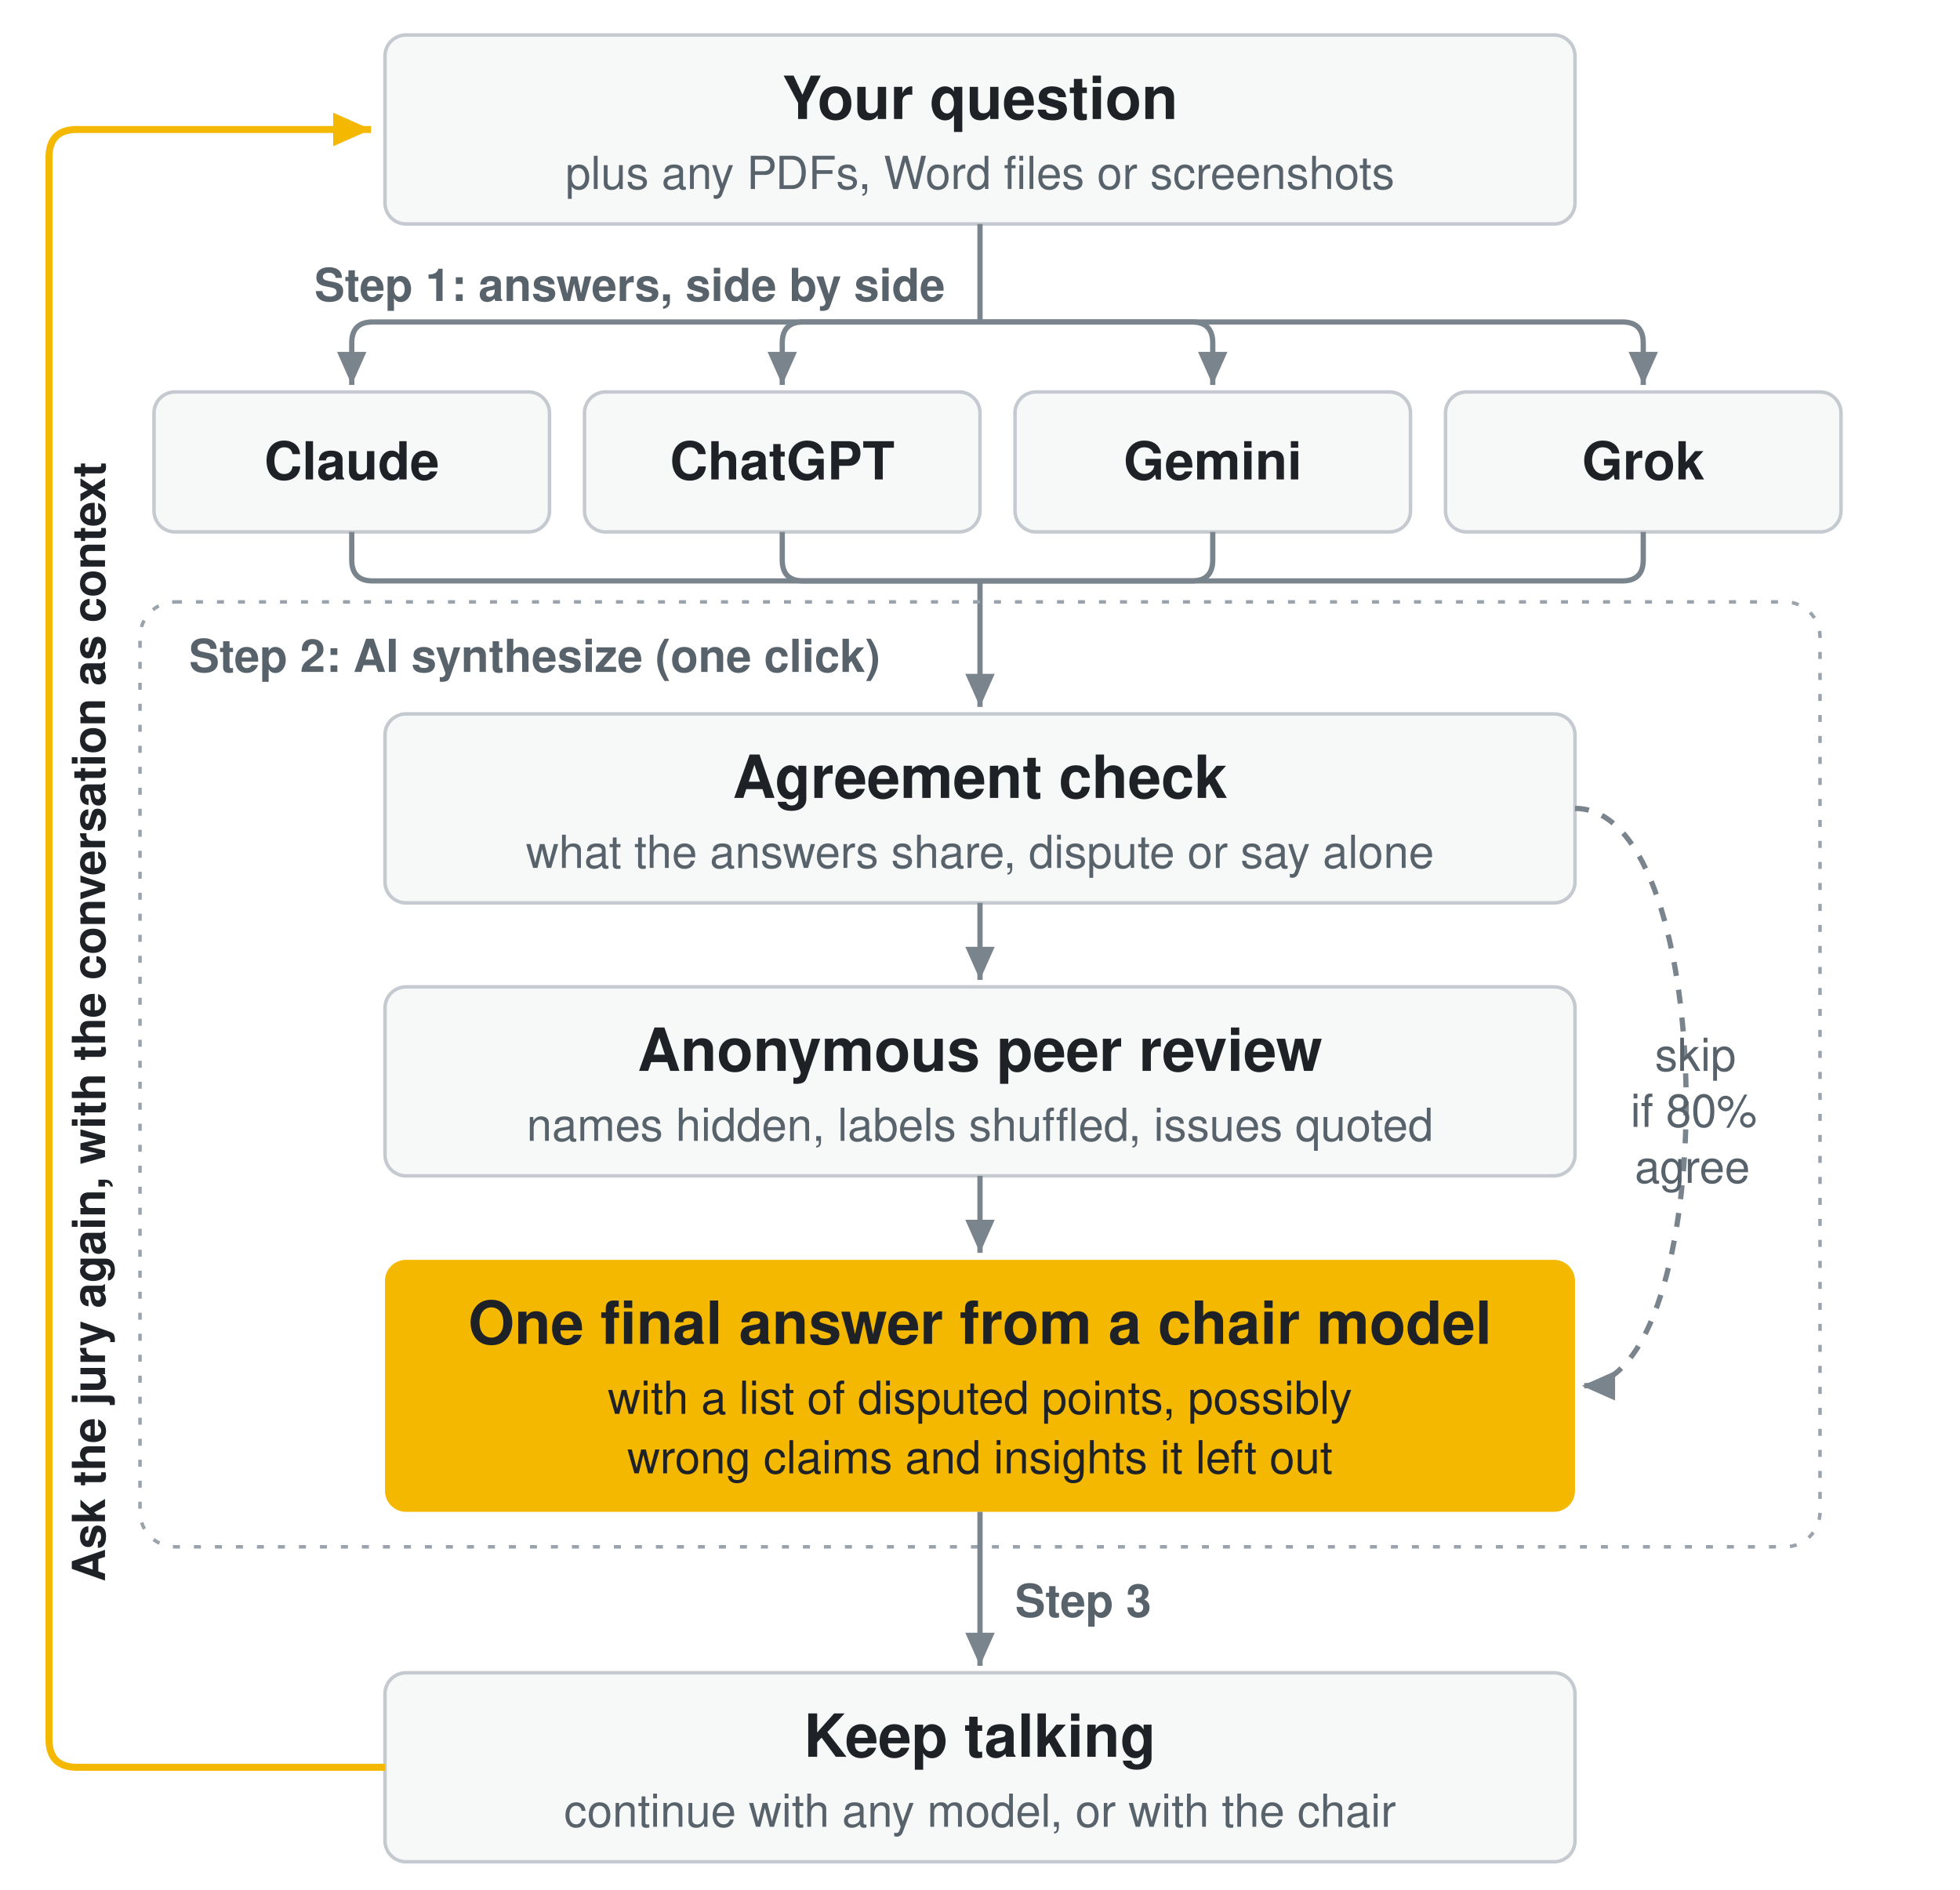
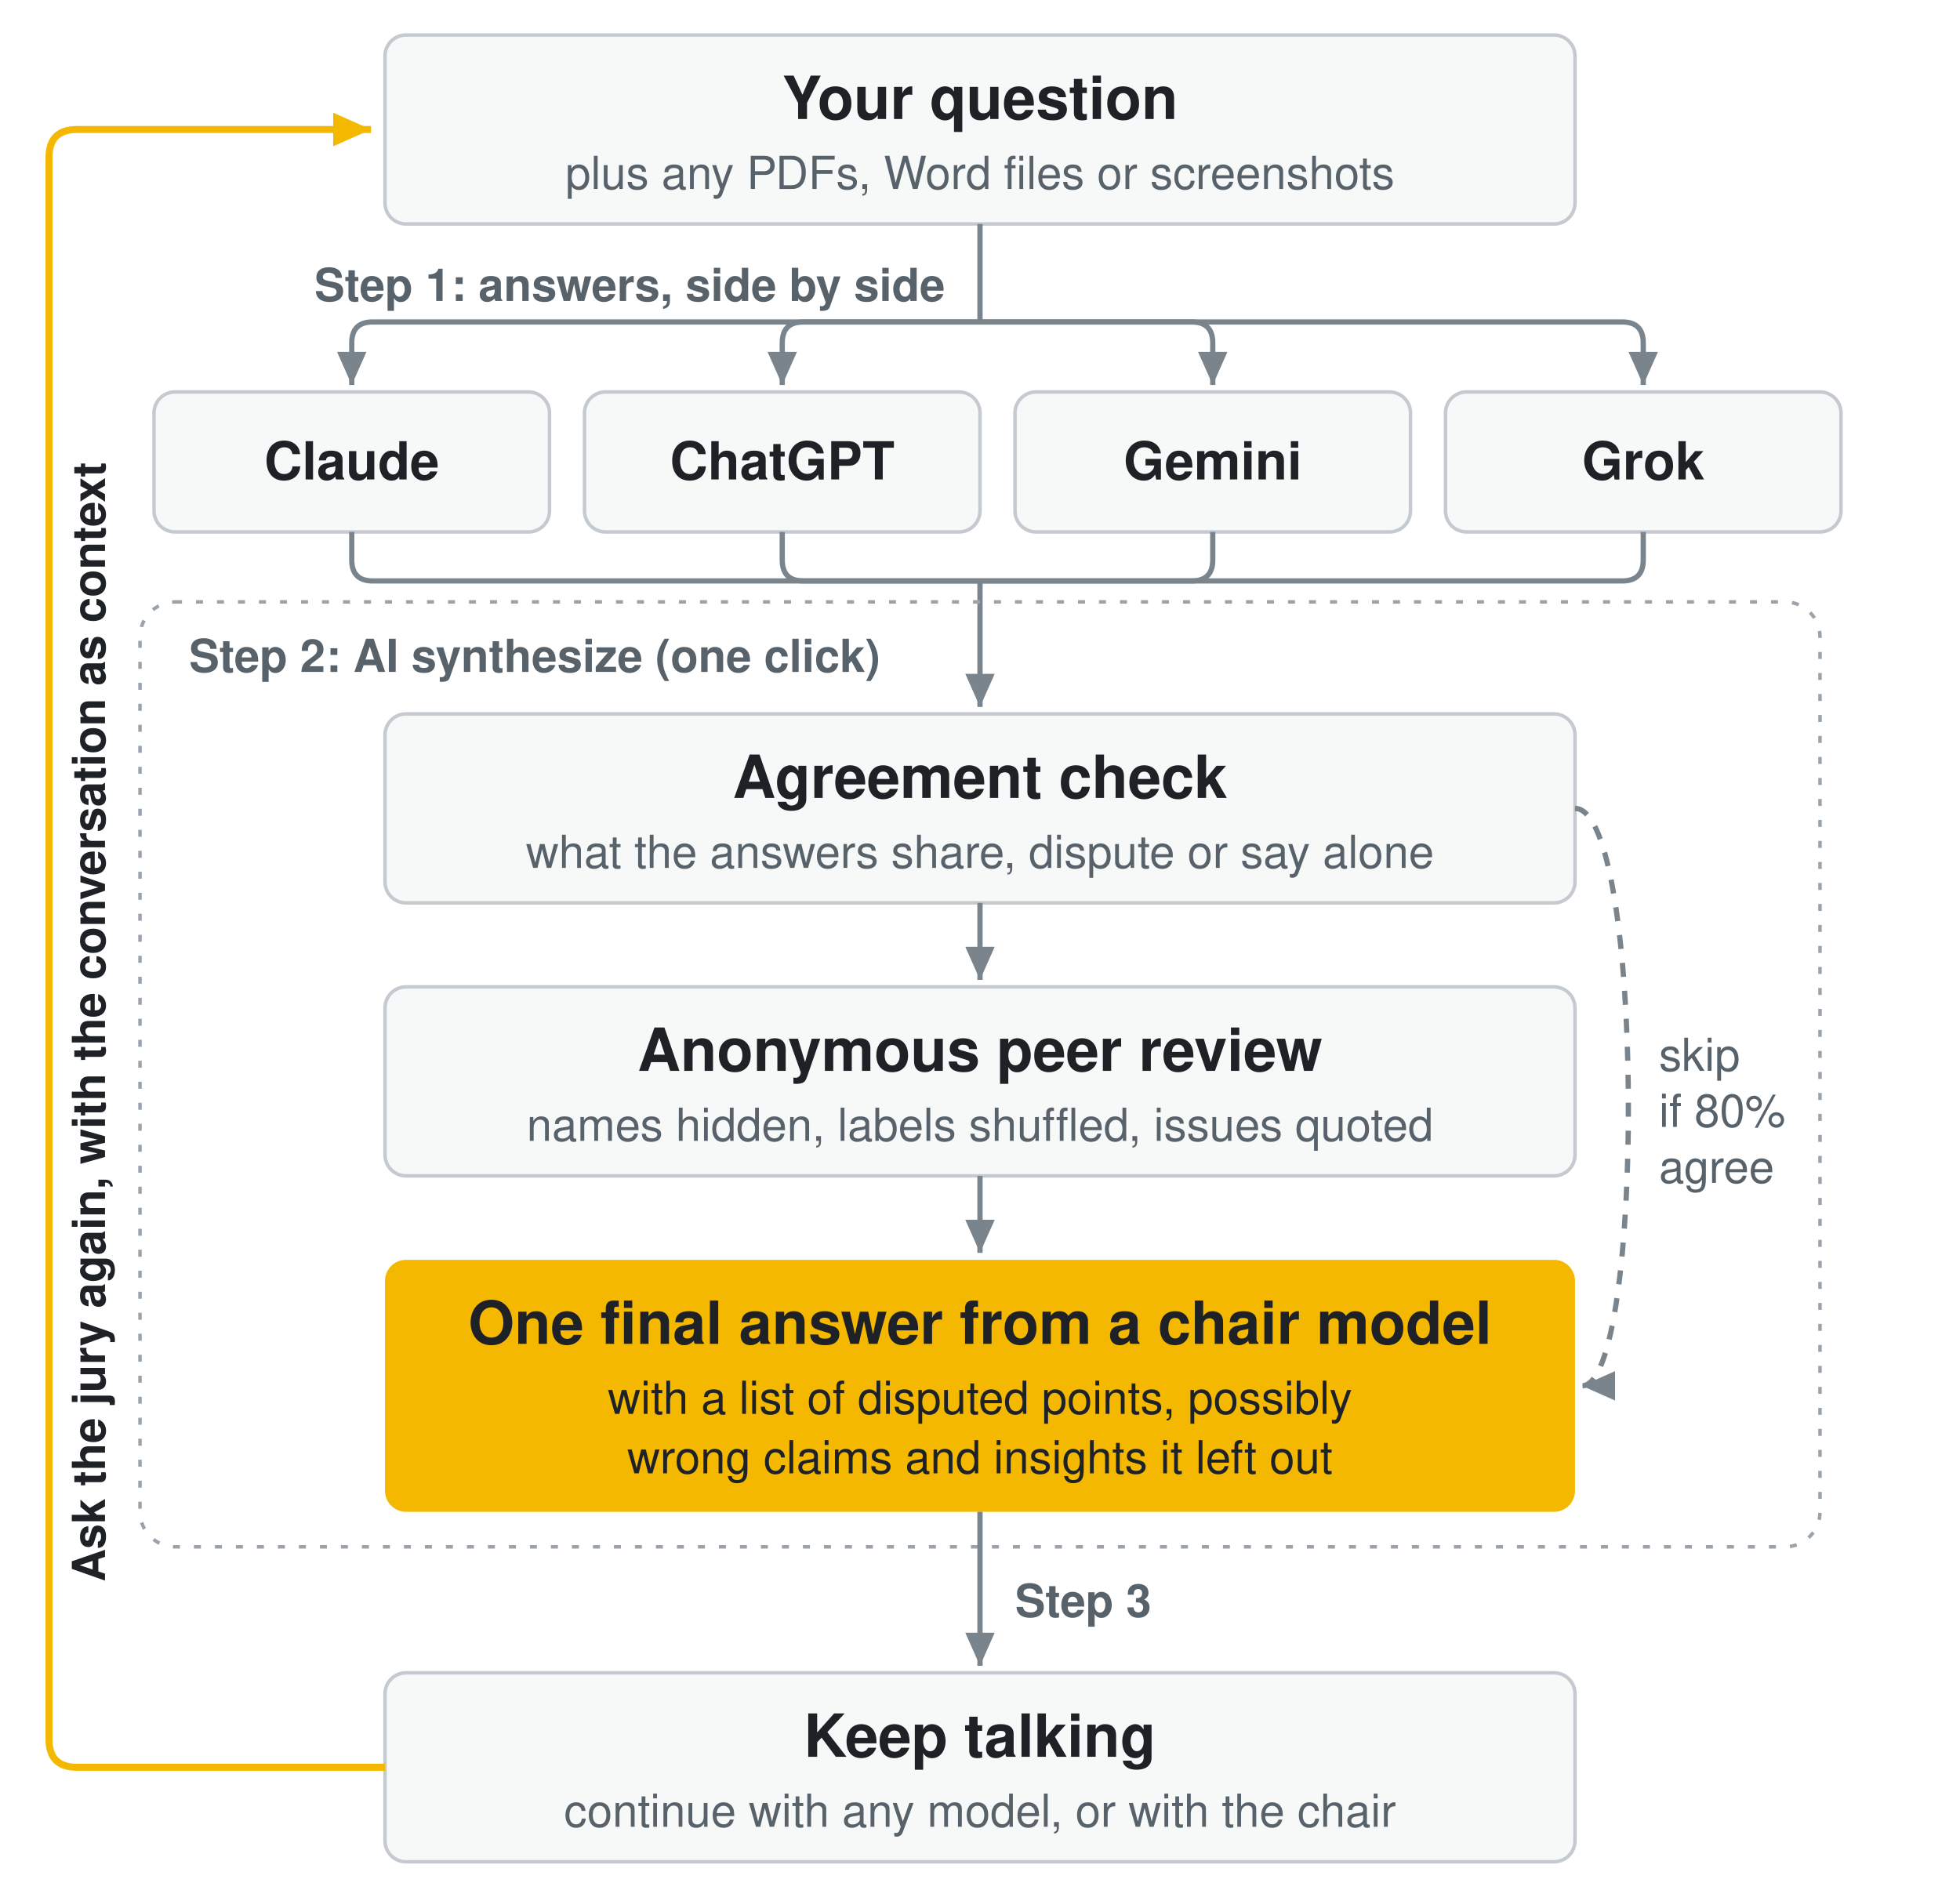
<svg xmlns="http://www.w3.org/2000/svg" width="560" height="540" viewBox="0 0 560 540" role="img" aria-labelledby="t d">
  <style>
    text { font-family: -apple-system, 'Segoe UI', 'Helvetica Neue', Helvetica, Arial, sans-serif; }
    .t { fill: #1E2226; font-size: 17px; font-weight: 600; }
    .s { fill: #58626B; font-size: 13px; }
    .lbl { fill: #58626B; font-size: 13px; font-weight: 600; }
    .m { fill: #1E2226; font-size: 15px; font-weight: 600; }
    .box { fill: #F7F8F8; stroke: #C4CAD0; stroke-width: 1; }
    .hot { fill: #F5B800; }
    .hot-t { fill: #1E2226; font-size: 17px; font-weight: 600; }
    .hot-s { fill: #1E2226; font-size: 13px; }
    .ln { fill: none; stroke: #7A848D; stroke-width: 1.5; }
    .dash { fill: none; stroke: #7A848D; stroke-width: 1.5; stroke-dasharray: 4 4; }
    .grp { fill: none; stroke: #9AA3AB; stroke-width: 1; stroke-dasharray: 2 4; }
    .loop { fill: none; stroke: #F5B800; stroke-width: 2; }
    .loop-t { fill: #1E2226; font-size: 13px; font-weight: 600; }
  </style>
  <defs>
    <marker id="a" viewBox="0 0 10 10" refX="9" refY="5" markerWidth="7" markerHeight="7" orient="auto-start-reverse">
      <path d="M0 1 L9 5 L0 9 z" fill="#7A848D" />
    </marker>
    <marker id="b" viewBox="0 0 10 10" refX="9" refY="5" markerWidth="6" markerHeight="6" orient="auto-start-reverse">
      <path d="M0 1 L9 5 L0 9 z" fill="#F5B800" />
    </marker>
  </defs>
  <rect class="box" x="110" y="10" width="340" height="54" rx="6" />
  <text class="t" x="280.0" y="34" text-anchor="middle">Your question</text>
  <text class="s" x="280.0" y="54" text-anchor="middle">plus any PDFs, Word files or screenshots</text>
  <text class="lbl" x="270" y="86" text-anchor="end">Step 1: answers, side by side</text>
  <path class="ln" d="M280 64 L280 92" />
  <path class="ln" d="M280 166 L280 202" marker-end="url(#a)" />
  <rect class="box" x="44" y="112" width="113" height="40" rx="6" />
  <text class="m" x="100.5" y="137" text-anchor="middle">Claude</text>
  <path class="ln" d="M280 92 L106.5 92 Q100.5 92 100.5 98 L100.5 110" marker-end="url(#a)" />
  <path class="ln" d="M100.5 152 L100.5 160 Q100.5 166 106.5 166 L280 166" />
  <rect class="box" x="167" y="112" width="113" height="40" rx="6" />
  <text class="m" x="223.5" y="137" text-anchor="middle">ChatGPT</text>
  <path class="ln" d="M280 92 L229.5 92 Q223.5 92 223.5 98 L223.5 110" marker-end="url(#a)" />
  <path class="ln" d="M223.5 152 L223.5 160 Q223.5 166 229.5 166 L280 166" />
  <rect class="box" x="290" y="112" width="113" height="40" rx="6" />
  <text class="m" x="346.5" y="137" text-anchor="middle">Gemini</text>
  <path class="ln" d="M280 92 L340.5 92 Q346.5 92 346.5 98 L346.5 110" marker-end="url(#a)" />
  <path class="ln" d="M346.5 152 L346.5 160 Q346.5 166 340.5 166 L280 166" />
  <rect class="box" x="413" y="112" width="113" height="40" rx="6" />
  <text class="m" x="469.5" y="137" text-anchor="middle">Grok</text>
  <path class="ln" d="M280 92 L463.5 92 Q469.5 92 469.5 98 L469.5 110" marker-end="url(#a)" />
  <path class="ln" d="M469.5 152 L469.5 160 Q469.5 166 463.5 166 L280 166" />
  <rect class="grp" x="40" y="172" width="480" height="270" rx="10" />
  <text class="lbl" x="54" y="192">Step 2: AI synthesize (one click)</text>
  <rect class="box" x="110" y="204" width="340" height="54" rx="6" />
  <text class="t" x="280.0" y="228" text-anchor="middle">Agreement check</text>
  <text class="s" x="280.0" y="248" text-anchor="middle">what the answers share, dispute or say alone</text>
  <path class="ln" d="M280 258 L280 280" marker-end="url(#a)" />
  <rect class="box" x="110" y="282" width="340" height="54" rx="6" />
  <text class="t" x="280.0" y="306" text-anchor="middle">Anonymous peer review</text>
  <text class="s" x="280.0" y="326" text-anchor="middle">names hidden, labels shuffled, issues quoted</text>
  <path class="ln" d="M280 336 L280 358" marker-end="url(#a)" />
  <rect class="hot" x="110" y="360" width="340" height="72" rx="6" />
  <text class="hot-t" x="280.0" y="384" text-anchor="middle">One final answer from a chair model</text>
  <text class="hot-s" x="280.0" y="404" text-anchor="middle">with a list of disputed points, possibly</text>
  <text class="hot-s" x="280.0" y="421" text-anchor="middle">wrong claims and insights it left out</text>
-   <path class="dash" d="M450 231 C492 231 492 396 452 396" marker-end="url(#a)" />
-   <text class="s" x="496" y="306" text-anchor="end">skip</text>
-   <text class="s" x="502" y="322" text-anchor="end">if 80%</text>
-   <text class="s" x="500" y="338" text-anchor="end">agree</text>
+   <path class="dash" d="M450 231 C470 231 470 396 452 396" marker-end="url(#a)" />
+   <text class="s" x="474" y="306">skip</text>
+   <text class="s" x="474" y="322">if 80%</text>
+   <text class="s" x="474" y="338">agree</text>
  <path class="ln" d="M280 432 L280 476" marker-end="url(#a)" />
  <text class="lbl" x="290" y="462">Step 3</text>
  <rect class="box" x="110" y="478" width="340" height="54" rx="6" />
  <text class="t" x="280.0" y="502" text-anchor="middle">Keep talking</text>
  <text class="s" x="280.0" y="522" text-anchor="middle">continue with any model, or with the chair</text>
  <path class="loop" d="M110 505 L22 505 Q14 505 14 497 L14 45 Q14 37 22 37 L106 37" marker-end="url(#b)" />
  <text class="loop-t" transform="translate(30 452) rotate(-90)">Ask the jury again, with the conversation as context</text>
</svg>
